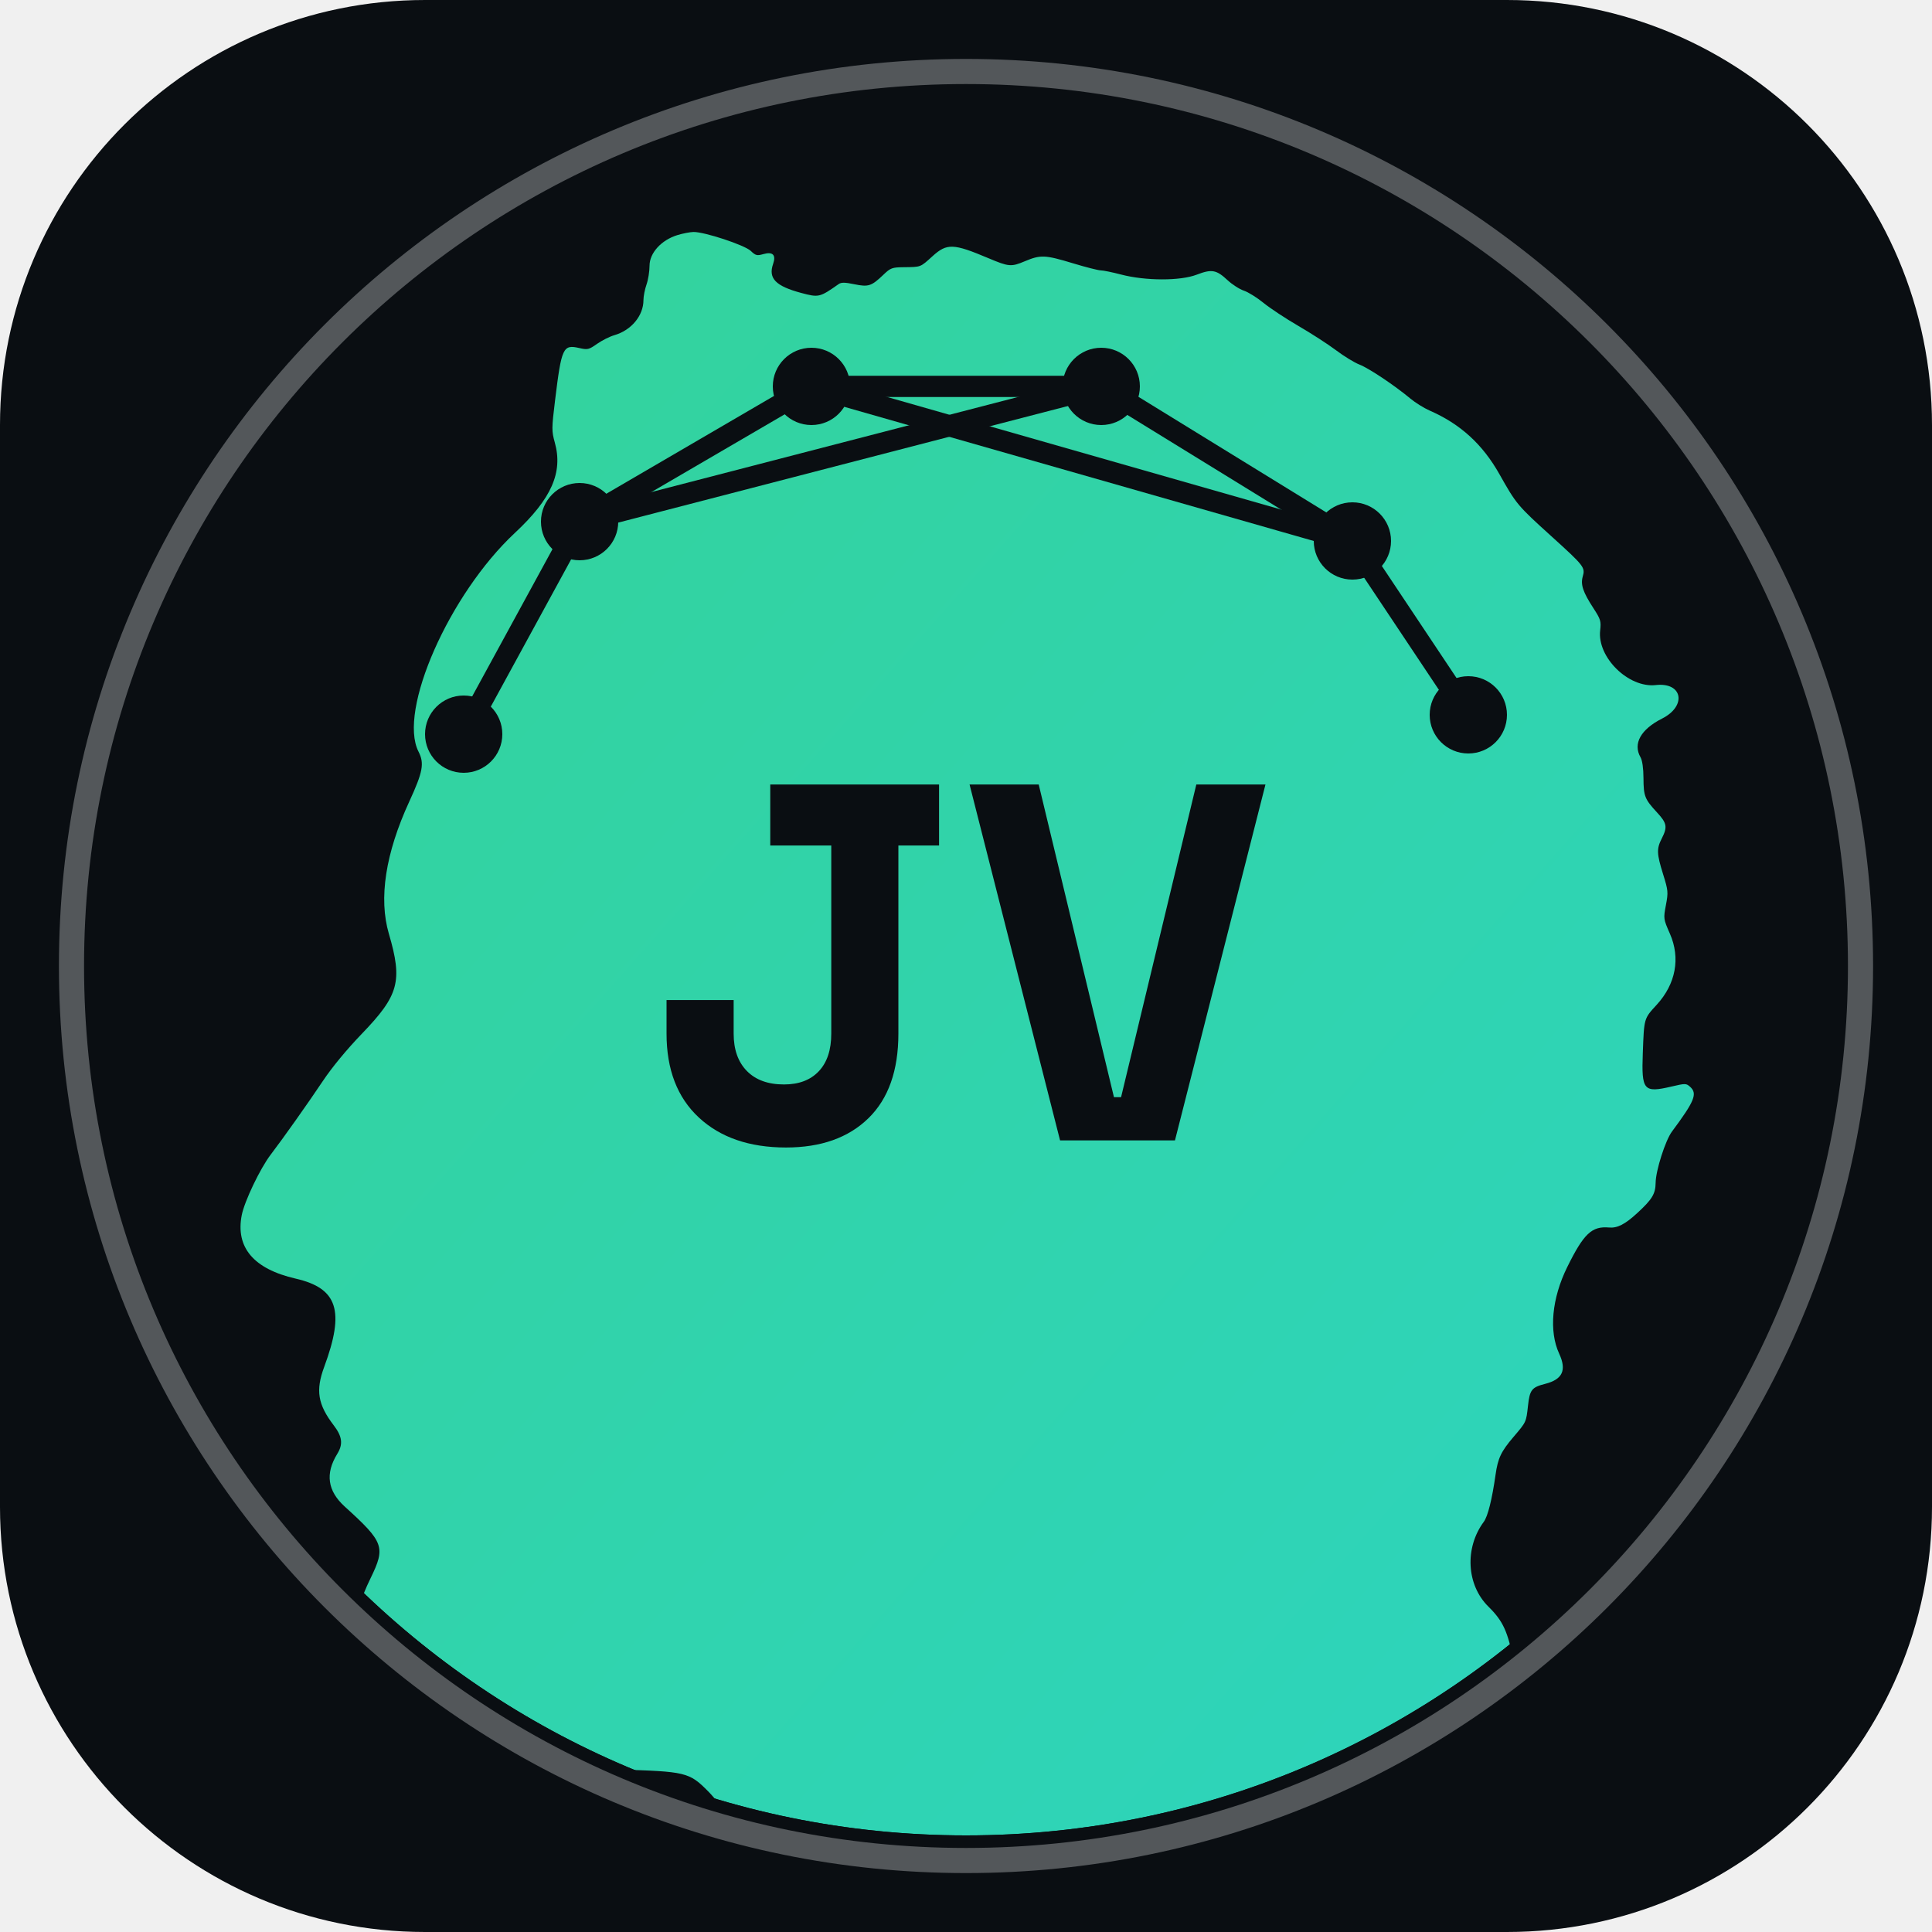
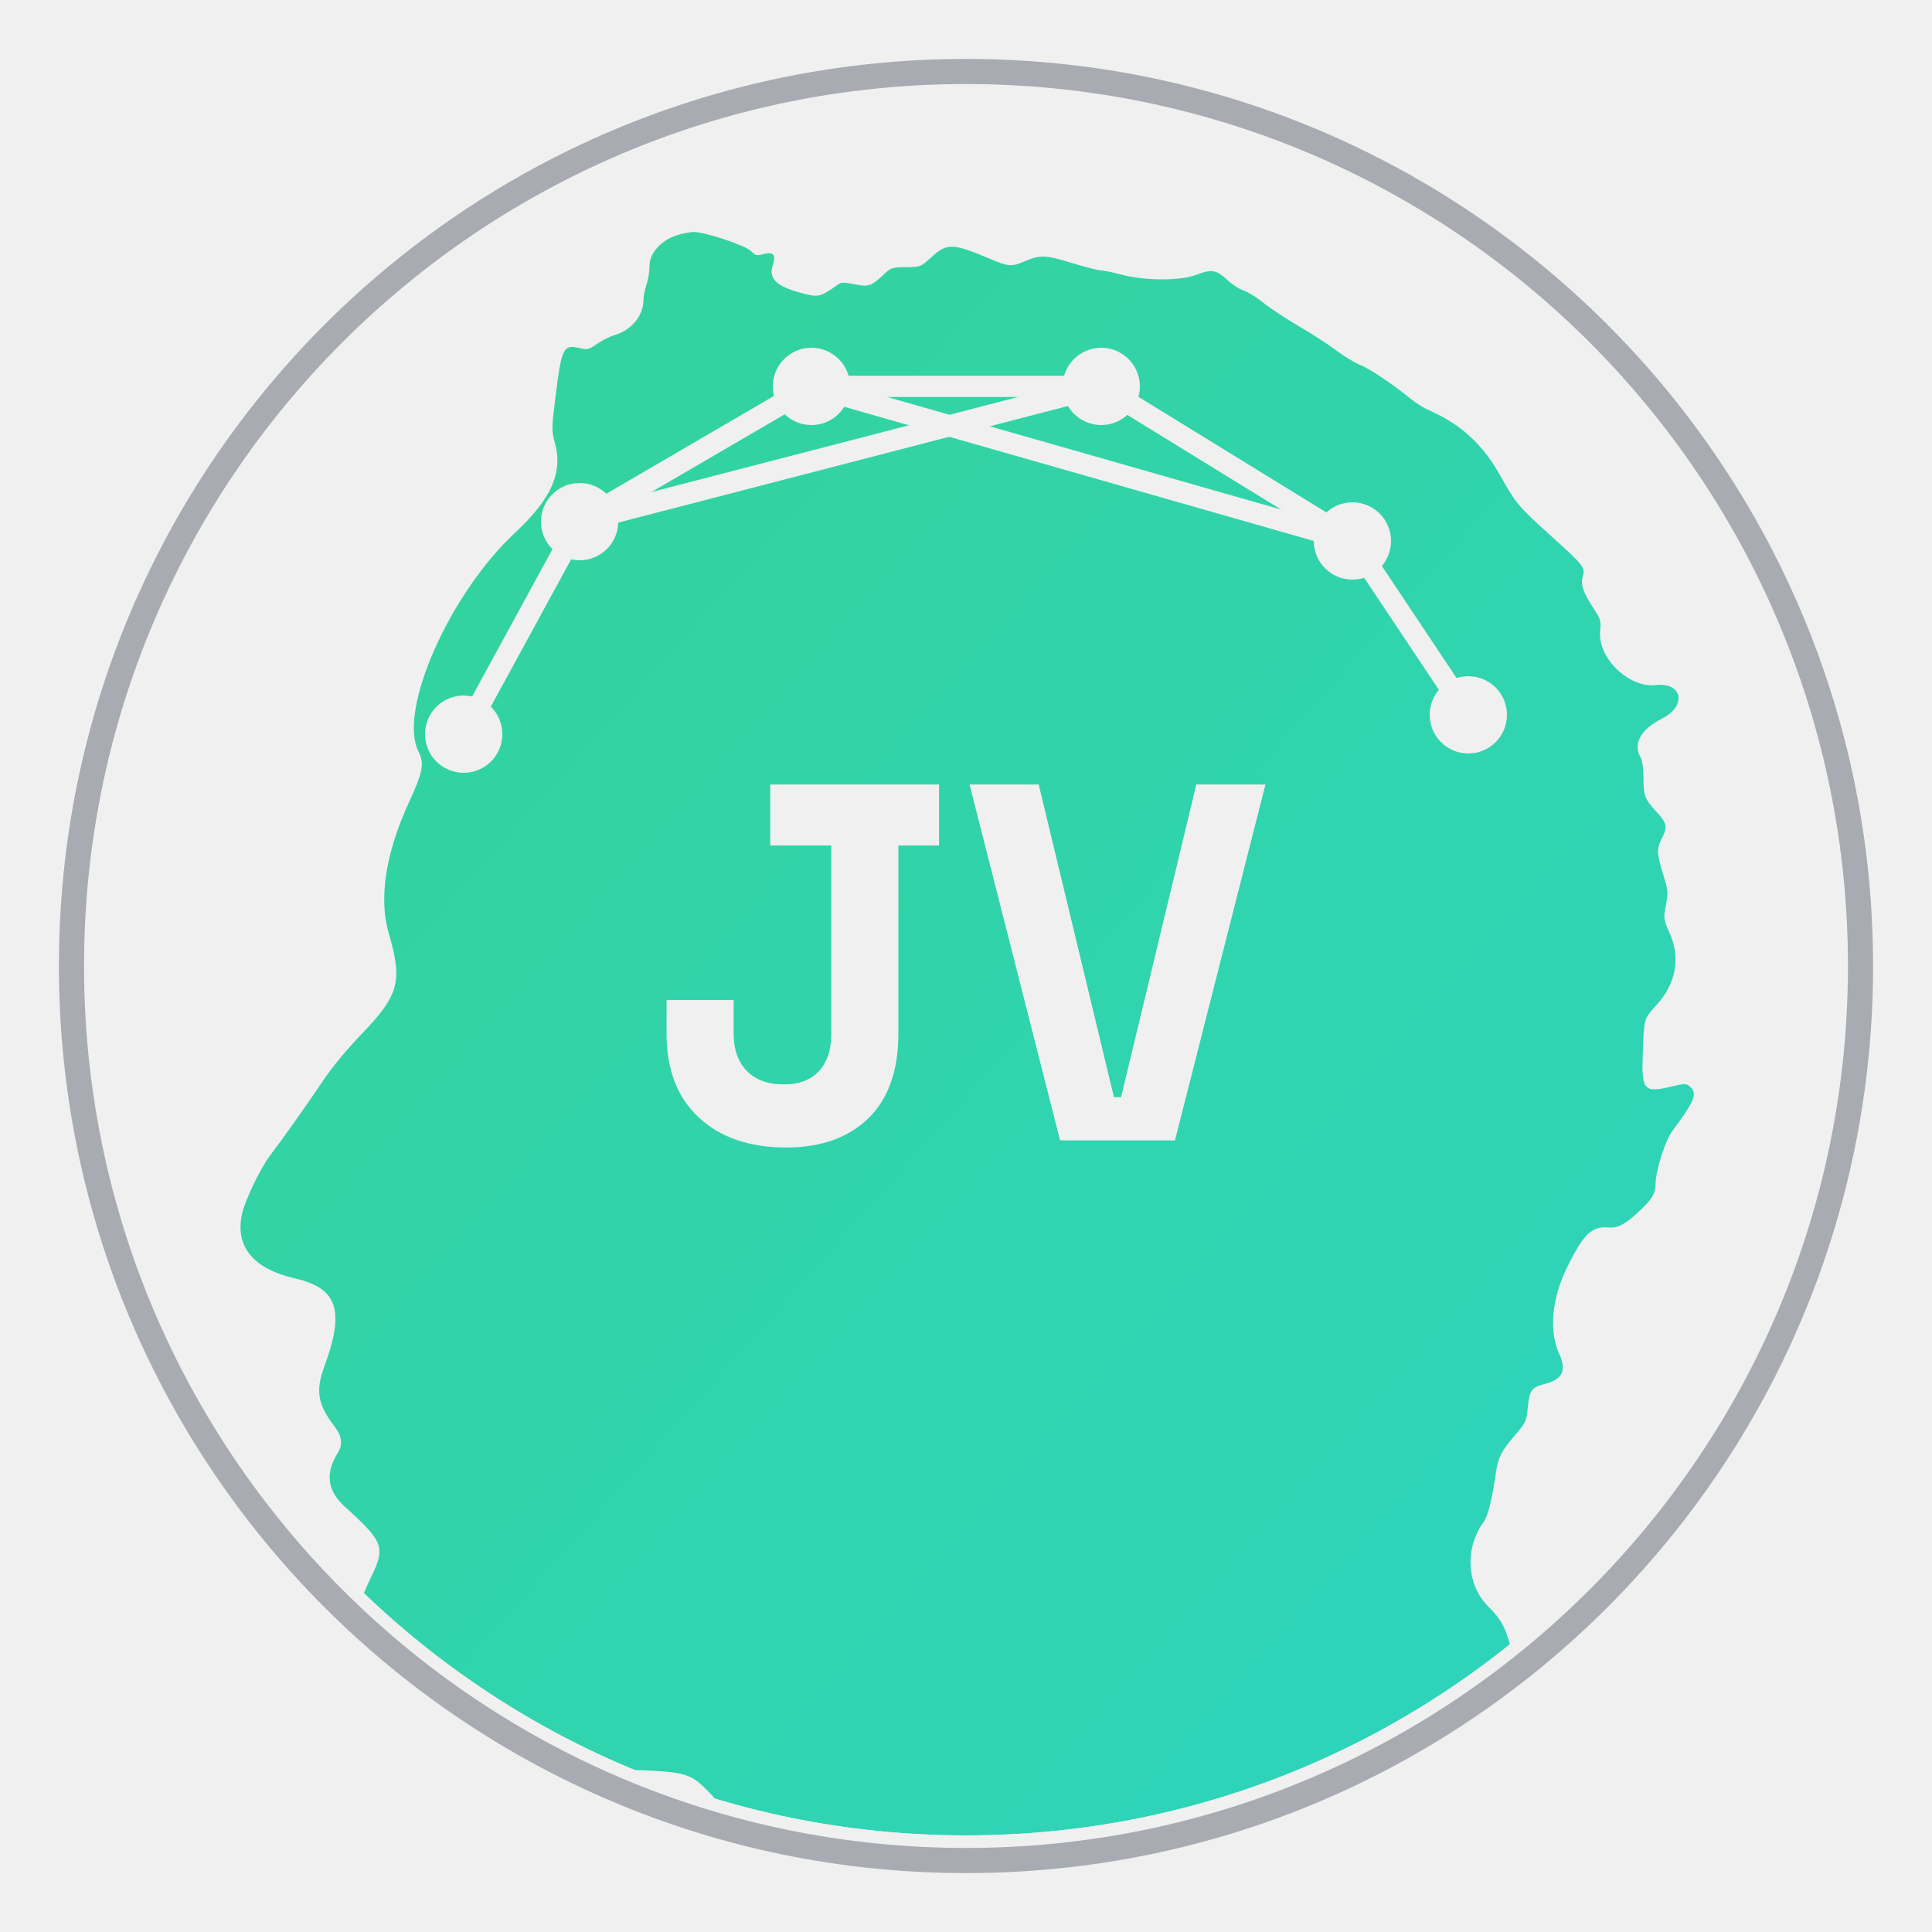
<svg xmlns="http://www.w3.org/2000/svg" viewBox="0 0 100 100">
  <defs>
    <linearGradient id="g" x1="0" y1="0" x2="1" y2="1">
      <stop offset="0%" stop-color="#34d399" />
      <stop offset="100%" stop-color="#2dd4bf" />
    </linearGradient>
    <clipPath id="c">
      <circle cx="50" cy="50" r="45" />
    </clipPath>
    <mask id="m">
      <rect width="100" height="100" fill="white" />
      <g stroke="black" stroke-width="1.1" stroke-linecap="round" fill="none">
        <line x1="30" y1="27" x2="42" y2="20" />
        <line x1="42" y1="20" x2="57" y2="20" />
        <line x1="57" y1="20" x2="70" y2="28" />
        <line x1="30" y1="27" x2="24" y2="38" />
        <line x1="70" y1="28" x2="76" y2="37" />
        <line x1="42" y1="20" x2="70" y2="28" />
        <line x1="30" y1="27" x2="57" y2="20" />
      </g>
      <circle cx="30" cy="27" r="2" fill="black" />
      <circle cx="42" cy="20" r="2" fill="black" />
      <circle cx="57" cy="20" r="2" fill="black" />
      <circle cx="70" cy="28" r="2" fill="black" />
      <circle cx="24" cy="38" r="2" fill="black" />
      <circle cx="76" cy="37" r="2" fill="black" />
      <path transform="translate(33.658 59.026) scale(0.26316)" d="M26.700 1.400Q15.900 1.400 9.550-4.500Q3.200-10.400 3.200-21L3.200-27.600L16.400-27.600L16.400-21Q16.400-16.300 19-13.650Q21.600-11 26.300-11Q30.700-11 33.150-13.600Q35.600-16.200 35.600-21L35.600-58L23.600-58L23.600-70L56.800-70L56.800-58L48.800-58L48.800-21Q48.800-10.100 42.900-4.350Q37 1.400 26.700 1.400M103.200 0L80.600 0L62.800-70L76.400-70L91.200-8.500L92.600-8.500L107.400-70L121-70" fill="black" />
    </mask>
  </defs>
-   <rect width="100" height="100" rx="22" fill="#0a0e12" />
-   <circle cx="50" cy="50" r="46.3" fill="none" stroke="#EDF2F4" stroke-opacity="0.32" stroke-width="1.3" />
+   <circle cx="50" cy="50" r="46.3" fill="none" stroke="#0F172A" stroke-opacity="0.32" stroke-width="1.3" />
  <g clip-path="url(#c)" mask="url(#m)">
    <path transform="translate(8 4.86) scale(0.105)" d="M 257.730 69.606 C 249.800 72.044, 244 78.421, 244 84.703 C 244 87.478, 243.325 91.662, 242.500 94 C 241.675 96.338, 241 99.784, 241 101.658 C 241 109.316, 235.035 116.518, 226.694 118.930 C 224.387 119.597, 220.537 121.524, 218.138 123.214 C 214.088 126.065, 213.462 126.214, 209.406 125.286 C 201.321 123.436, 200.624 124.940, 197.417 151.163 C 195.725 164.998, 195.719 166.168, 197.312 171.898 C 201.398 186.595, 195.661 199.584, 177.669 216.363 C 145.234 246.615, 119.868 304.139, 130.110 324.216 C 133.075 330.027, 132.303 334.203, 125.561 348.851 C 113.821 374.357, 110.393 396.593, 115.511 414.041 C 122.353 437.366, 120.472 444.331, 102.211 463.281 C 94.763 471.010, 87.501 479.806, 82.962 486.596 C 75.563 497.663, 63.378 514.863, 57.216 522.939 C 52.066 529.687, 44.323 545.869, 42.982 552.684 C 39.844 568.635, 48.851 579.250, 69.561 584.010 C 90.271 588.769, 93.858 599.855, 83.632 627.500 C 79.318 639.160, 80.442 646.012, 88.372 656.401 C 92.531 661.849, 92.995 665.653, 90.075 670.382 C 84.040 680.160, 85.252 688.679, 93.778 696.409 C 113.085 713.914, 113.959 716.325, 106.538 731.581 C 96.333 752.557, 95.508 767.125, 103.610 783.267 C 112.807 801.592, 127.104 809.499, 167.269 818.473 C 195.295 824.735, 198.936 825.186, 228 825.998 C 262.052 826.948, 263.542 827.308, 272.992 836.849 C 279.585 843.505, 292.763 862.314, 297.096 871.250 L 299.399 876 507.981 876 L 716.564 876 718.450 865.384 C 721.771 846.691, 720.274 840.028, 710.849 831.554 C 701.700 823.329, 695.847 820.658, 688.296 821.264 C 678.461 822.054, 675.724 817.591, 674.435 798.669 C 674.092 793.626, 673.384 787.925, 672.863 786 C 672.341 784.075, 671.073 778.225, 670.045 773 C 667.070 757.886, 664.752 752.831, 657.532 745.708 C 646.708 735.031, 645.713 716.775, 655.251 703.875 C 657.233 701.194, 659.316 692.856, 661.043 680.691 C 662.205 672.502, 663.765 669.223, 669.933 662 C 676.212 654.647, 676.145 654.793, 677.034 646.694 C 677.898 638.815, 678.867 637.579, 685.500 635.888 C 694.083 633.700, 696.188 629.158, 692.404 620.991 C 687.271 609.911, 688.773 593.742, 696.365 578.349 C 704.516 561.823, 708.496 558.056, 717 558.820 C 721.079 559.186, 724.870 557.244, 730.895 551.701 C 738.253 544.932, 739.889 542.235, 739.955 536.765 C 740.028 530.704, 744.759 515.870, 748.013 511.500 C 759.176 496.506, 760.674 492.825, 756.976 489.478 C 755.037 487.724, 754.644 487.718, 747.726 489.336 C 734.037 492.537, 732.949 491.266, 733.629 472.863 C 734.270 455.514, 734.160 455.896, 740.468 449.035 C 749.896 438.779, 752.275 426.017, 746.998 413.996 C 743.789 406.684, 743.768 406.531, 745.021 399.887 C 746.220 393.534, 746.145 392.710, 743.644 384.689 C 740.473 374.518, 740.386 372.124, 743 367 C 745.876 361.362, 745.530 359.487, 740.640 354.207 C 734.587 347.673, 734.005 346.200, 733.965 337.316 C 733.942 332.434, 733.393 328.562, 732.500 327 C 728.677 320.312, 732.619 313.240, 743.126 307.937 C 755.441 301.720, 753.236 289.923, 740.037 291.416 C 726.581 292.939, 711.094 277.727, 712.610 264.476 C 713.131 259.919, 712.850 258.994, 709.274 253.500 C 704.140 245.612, 702.886 241.884, 704.029 237.900 C 705.311 233.428, 704.759 232.720, 688.505 218.005 C 671.853 202.929, 671.287 202.252, 662.979 187.500 C 654.637 172.686, 643.709 162.727, 628.500 156.077 C 625.750 154.875, 621.475 152.206, 619 150.147 C 611.124 143.593, 598.549 135.201, 593.950 133.429 C 591.502 132.486, 586.312 129.313, 582.416 126.378 C 578.519 123.443, 570.194 118.061, 563.916 114.418 C 557.637 110.775, 549.875 105.650, 546.666 103.029 C 543.457 100.409, 539.093 97.691, 536.968 96.990 C 534.844 96.288, 531.243 93.978, 528.966 91.855 C 523.406 86.670, 521.153 86.268, 513.692 89.127 C 505.586 92.234, 488.455 92.194, 476.419 89.042 C 472.132 87.919, 467.640 87, 466.438 87 C 465.237 87, 459.058 85.425, 452.708 83.500 C 438.945 79.328, 436.752 79.237, 428.960 82.517 C 422.268 85.334, 421.109 85.234, 411 80.965 C 393.737 73.677, 390.604 73.567, 383.500 80 C 377.380 85.543, 377.926 85.334, 369.300 85.430 C 363.577 85.495, 362.806 85.780, 359.300 89.132 C 353.378 94.792, 351.921 95.269, 344.941 93.827 C 340.241 92.856, 338.515 92.844, 337.196 93.773 C 327.904 100.320, 327.420 100.435, 318.814 98.131 C 306.135 94.738, 302.435 90.928, 304.913 83.820 C 306.474 79.343, 304.744 77.639, 300.014 78.996 C 296.979 79.866, 296.279 79.684, 293.891 77.395 C 290.892 74.522, 270.976 67.951, 265.629 68.070 C 263.908 68.108, 260.353 68.799, 257.730 69.606" fill="url(#g)" />
  </g>
</svg>
